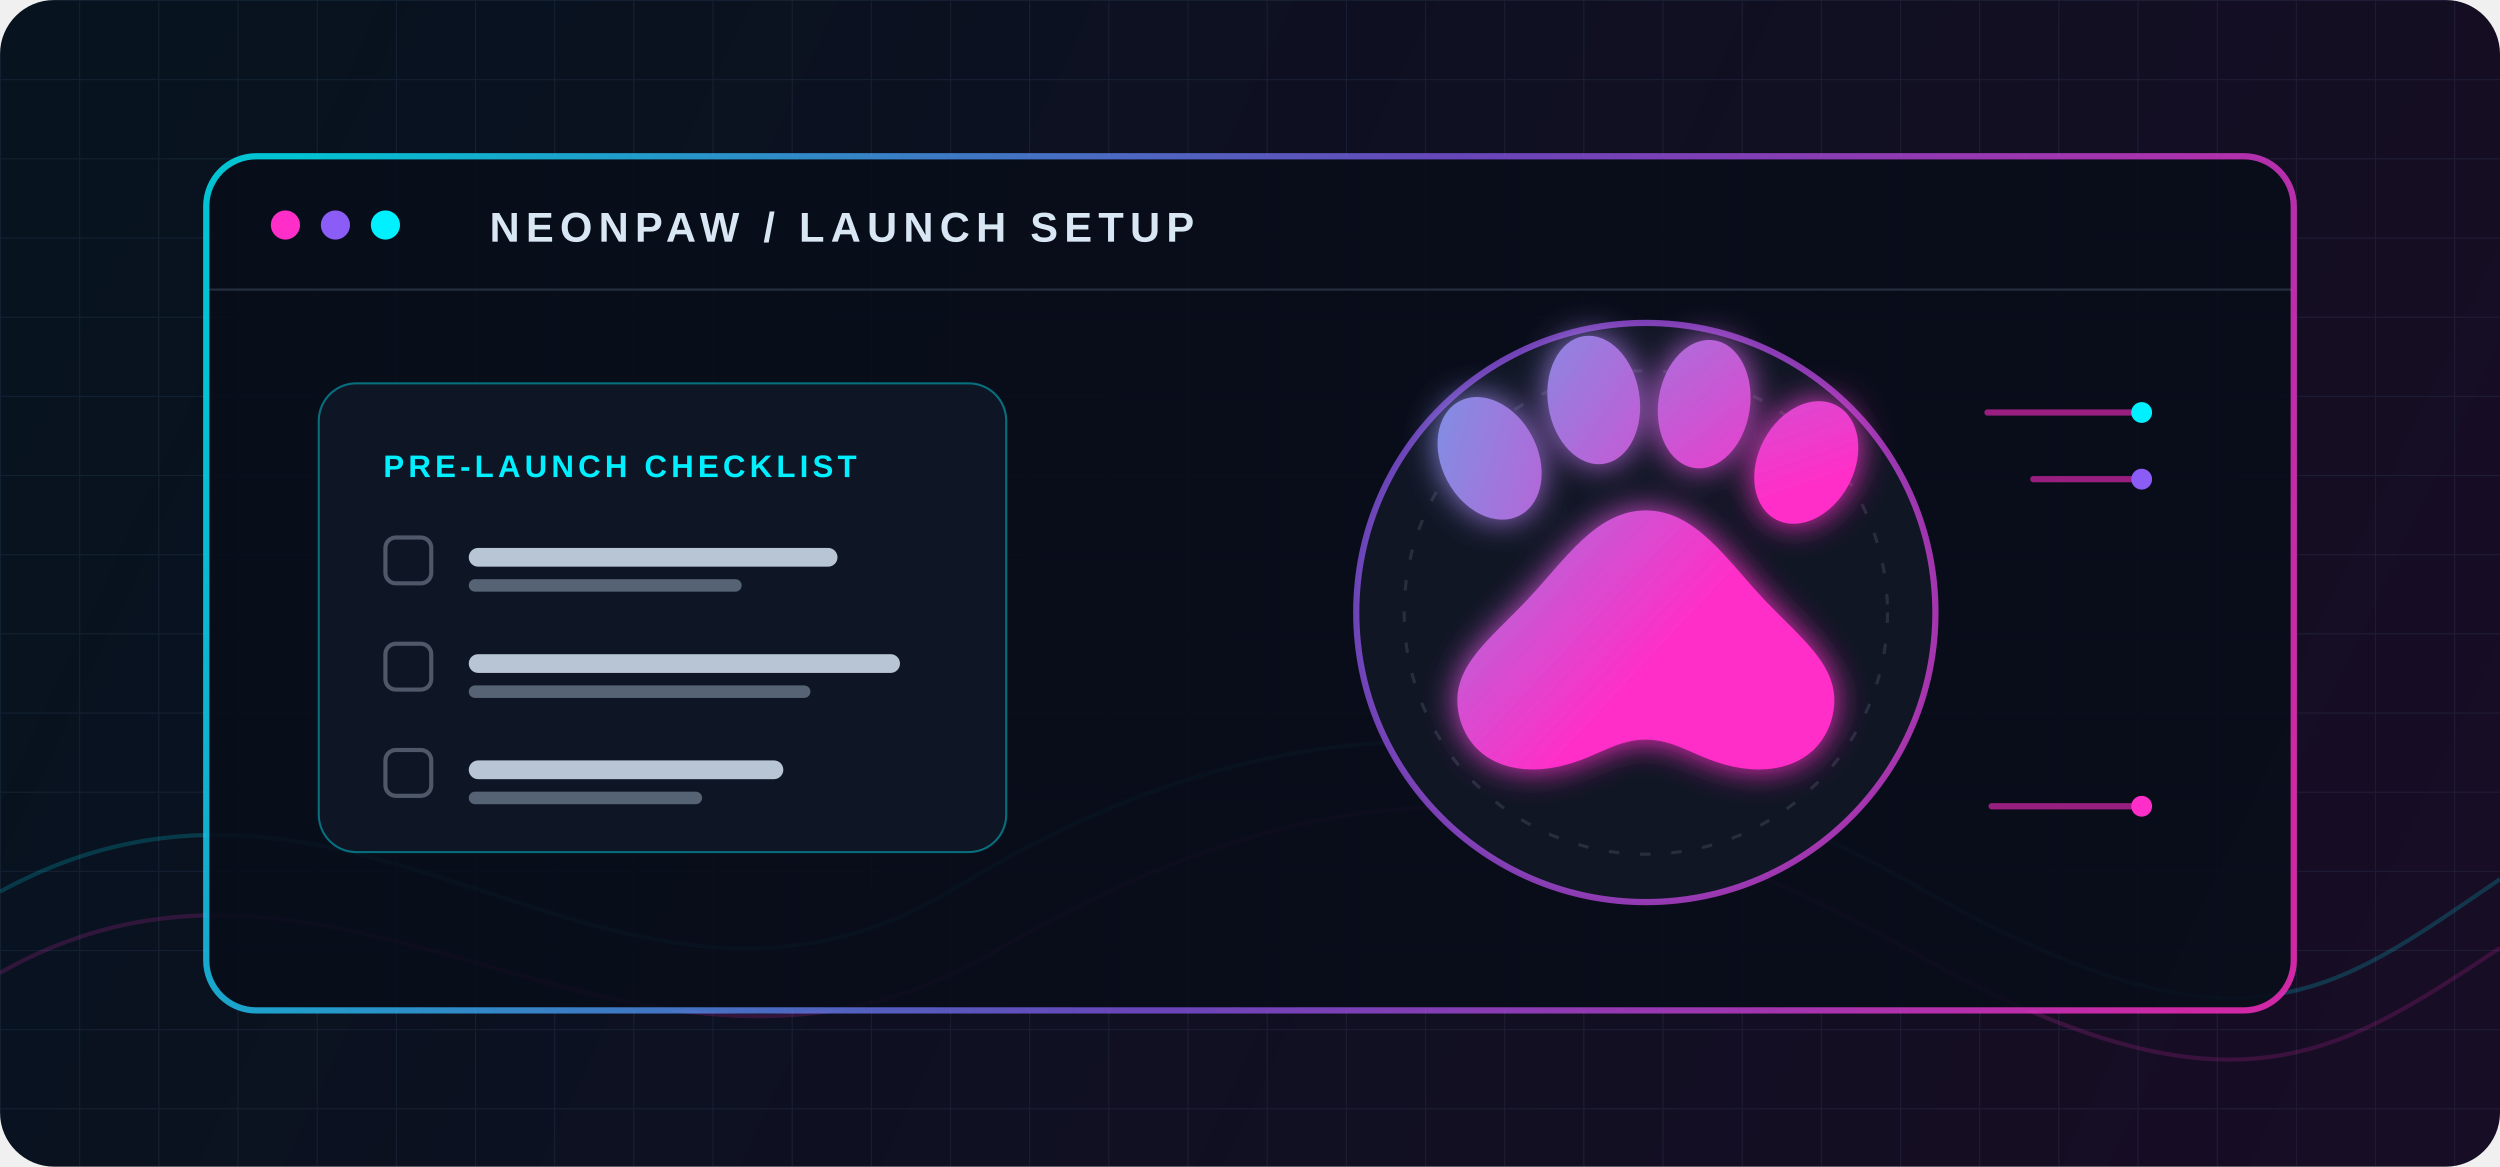
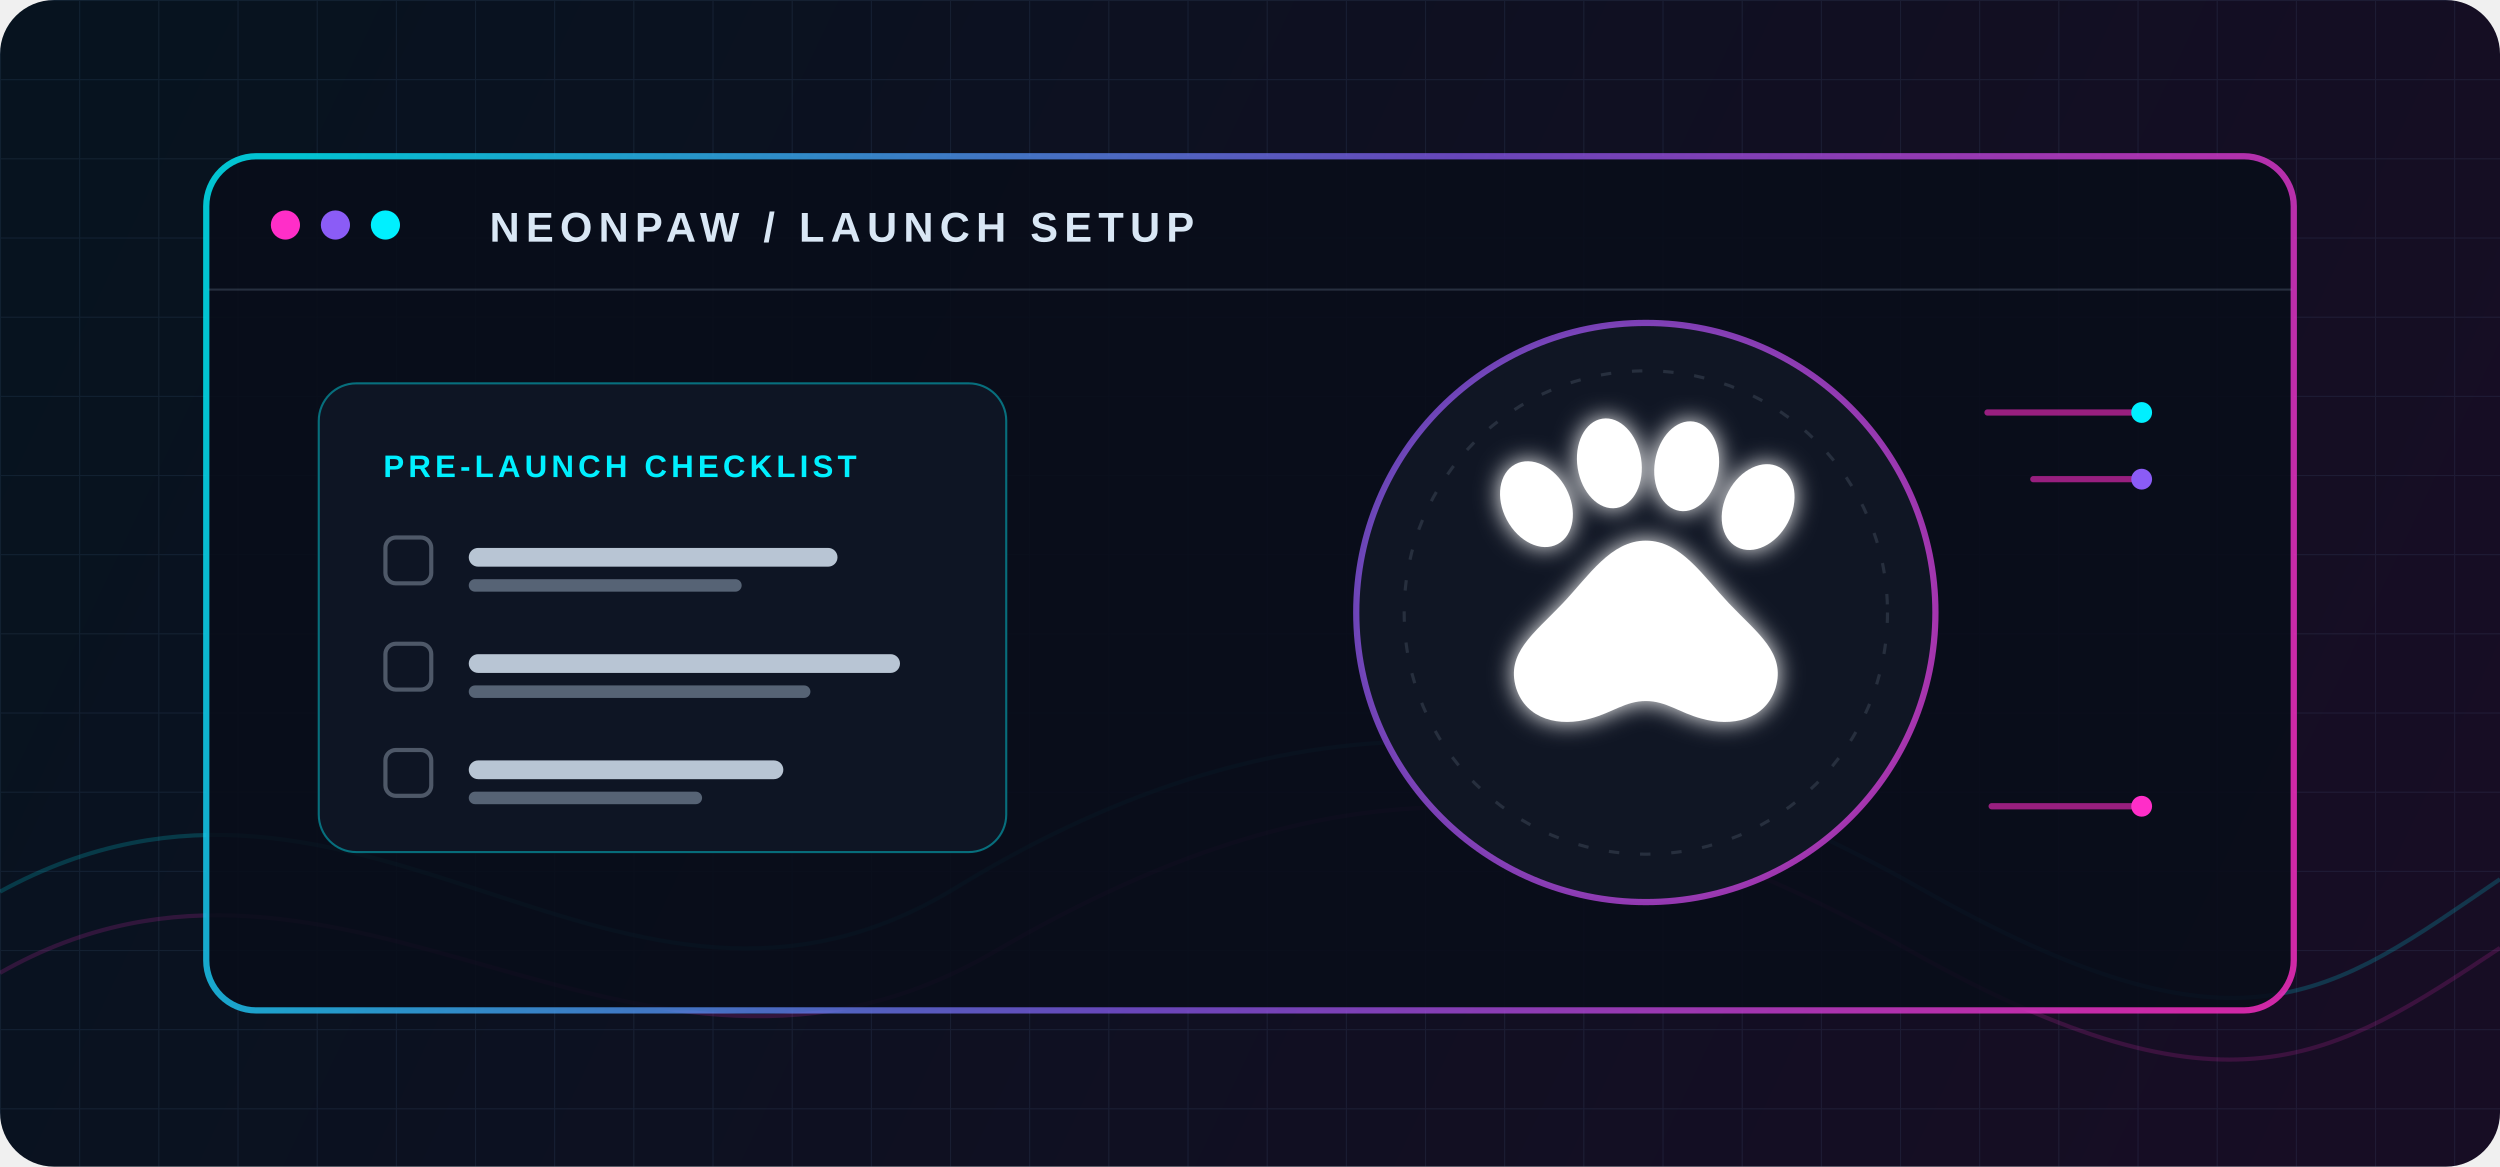
<svg xmlns="http://www.w3.org/2000/svg" width="1200" height="560" viewBox="0 0 1200 560" fill="none">
  <defs>
    <linearGradient id="bg" x1="60" y1="30" x2="1130" y2="540" gradientUnits="userSpaceOnUse">
      <stop stop-color="#07131F" />
      <stop offset="1" stop-color="#170D24" />
    </linearGradient>
    <linearGradient id="frame" x1="132" y1="97" x2="1065" y2="461" gradientUnits="userSpaceOnUse">
      <stop stop-color="#00F0FF" stop-opacity=".8" />
      <stop offset=".52" stop-color="#8B5CF6" stop-opacity=".72" />
      <stop offset="1" stop-color="#FF2EC8" stop-opacity=".8" />
-     </linearGradient>
-     <linearGradient id="paw" x1="493" y1="180" x2="722" y2="394" gradientUnits="userSpaceOnUse">
-       <stop stop-color="#00F0FF" />
-       <stop offset="1" stop-color="#FF2EC8" />
    </linearGradient>
    <pattern id="grid" width="38" height="38" patternUnits="userSpaceOnUse">
      <path d="M38 0H0V38" stroke="#8CC6FF" stroke-opacity=".08" />
    </pattern>
    <filter id="glow" x="-50%" y="-50%" width="200%" height="200%">
      <feGaussianBlur stdDeviation="8" result="blur" />
      <feMerge>
        <feMergeNode in="blur" />
        <feMergeNode in="SourceGraphic" />
      </feMerge>
    </filter>
  </defs>
  <rect width="1200" height="560" rx="26" fill="url(#bg)" />
  <rect width="1200" height="560" rx="26" fill="url(#grid)" />
  <path d="M0 428C174 333 297 525 459 426S766 338 921 426s197 52 279-4" stroke="#00F0FF" stroke-opacity=".18" stroke-width="2" />
  <path d="M0 467C165 373 305 557 477 457s289-85 441 0 202 51 282-2" stroke="#FF2EC8" stroke-opacity=".16" stroke-width="2" />
  <rect x="99" y="75" width="1002" height="410" rx="24" fill="#090D19" fill-opacity=".88" stroke="url(#frame)" stroke-width="3" />
  <path d="M100 139H1100" stroke="#91A9C6" stroke-opacity=".22" />
  <circle cx="137" cy="108" r="7" fill="#FF2EC8" />
  <circle cx="161" cy="108" r="7" fill="#8B5CF6" />
  <circle cx="185" cy="108" r="7" fill="#00F0FF" />
  <text x="235" y="116" fill="#D9E7F5" font-family="Arial,sans-serif" font-size="20" font-weight="700" letter-spacing="3">NEONPAW / LAUNCH SETUP</text>
  <rect x="153" y="184" width="330" height="225" rx="18" fill="#0E1524" stroke="#00F0FF" stroke-opacity=".42" />
  <text x="184" y="229" fill="#00F0FF" font-family="Arial,sans-serif" font-size="15" font-weight="700" letter-spacing="2">PRE-LAUNCH CHECKLIST</text>
  <g stroke="#B6C5D8" stroke-opacity=".38" stroke-width="2">
    <rect x="185" y="258" width="22" height="22" rx="5" />
    <rect x="185" y="309" width="22" height="22" rx="5" />
    <rect x="185" y="360" width="22" height="22" rx="5" />
  </g>
  <g fill="#D9E7F5" fill-opacity=".84">
    <rect x="225" y="263" width="177" height="9" rx="4.5" />
    <rect x="225" y="314" width="207" height="9" rx="4.5" />
    <rect x="225" y="365" width="151" height="9" rx="4.5" />
  </g>
  <g fill="#8A9BB0" fill-opacity=".58">
    <rect x="225" y="278" width="131" height="6" rx="3" />
    <rect x="225" y="329" width="164" height="6" rx="3" />
    <rect x="225" y="380" width="112" height="6" rx="3" />
  </g>
  <circle cx="790" cy="294" r="139" fill="#101624" stroke="url(#frame)" stroke-width="3" />
  <circle cx="790" cy="294" r="116" stroke="#D5E9FF" stroke-opacity=".12" stroke-width="1.5" stroke-dasharray="5 10" />
-   <g fill="url(#paw)" filter="url(#glow)">
+   <g transform="translate(237 88) scale(.7)" fill="#FFFFFF" filter="url(#glow)">
    <ellipse cx="715" cy="220" rx="23" ry="31" transform="rotate(-28 715 220)" />
    <ellipse cx="765" cy="192" rx="22" ry="31" transform="rotate(-9 765 192)" />
    <ellipse cx="818" cy="194" rx="22" ry="31" transform="rotate(9 818 194)" />
    <ellipse cx="867" cy="222" rx="23" ry="31" transform="rotate(28 867 222)" />
    <path d="M790 245c-24 0-39 24-57 43-20 21-39 34-32 58 7 22 30 27 51 21 15-4 24-12 38-12s23 8 38 12c21 6 44 1 51-21 7-24-12-37-32-58-18-19-33-43-57-43Z" />
  </g>
  <path d="M954 198h71M976 230h49M956 387h69" stroke="#FF2EC8" stroke-opacity=".58" stroke-width="3" stroke-linecap="round" />
  <circle cx="1028" cy="198" r="5" fill="#00F0FF" />
  <circle cx="1028" cy="230" r="5" fill="#8B5CF6" />
  <circle cx="1028" cy="387" r="5" fill="#FF2EC8" />
</svg>
